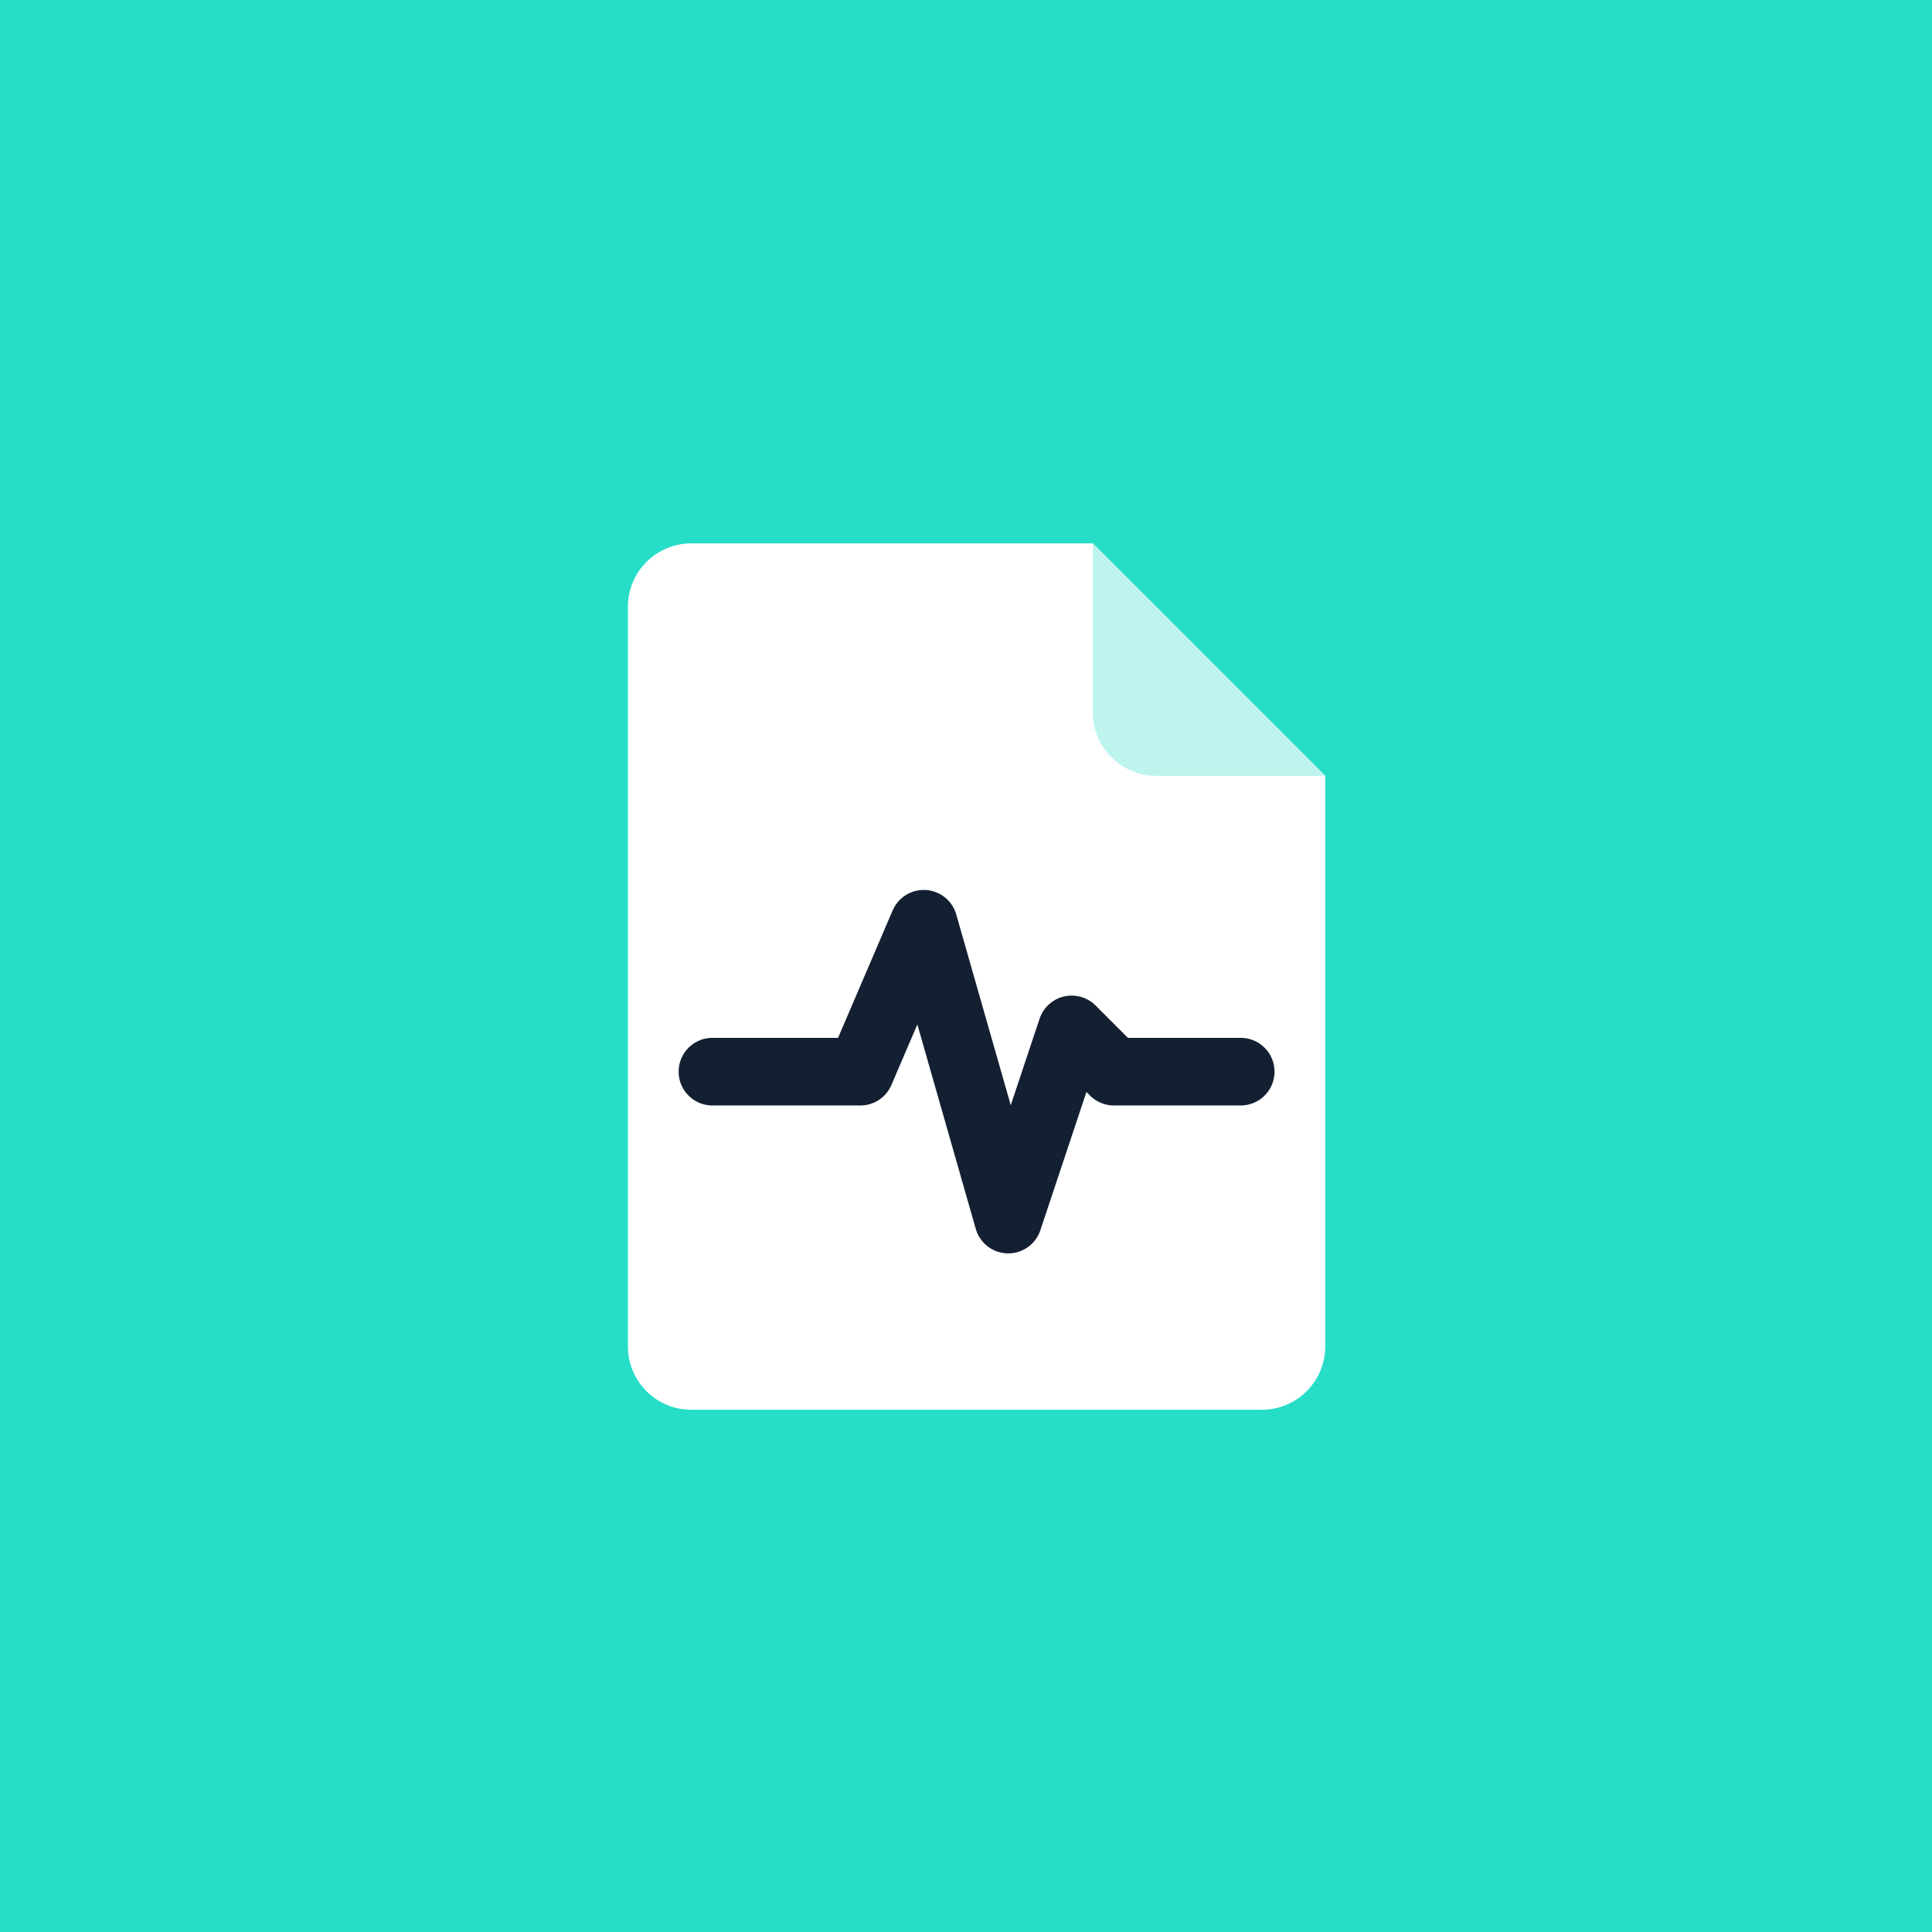
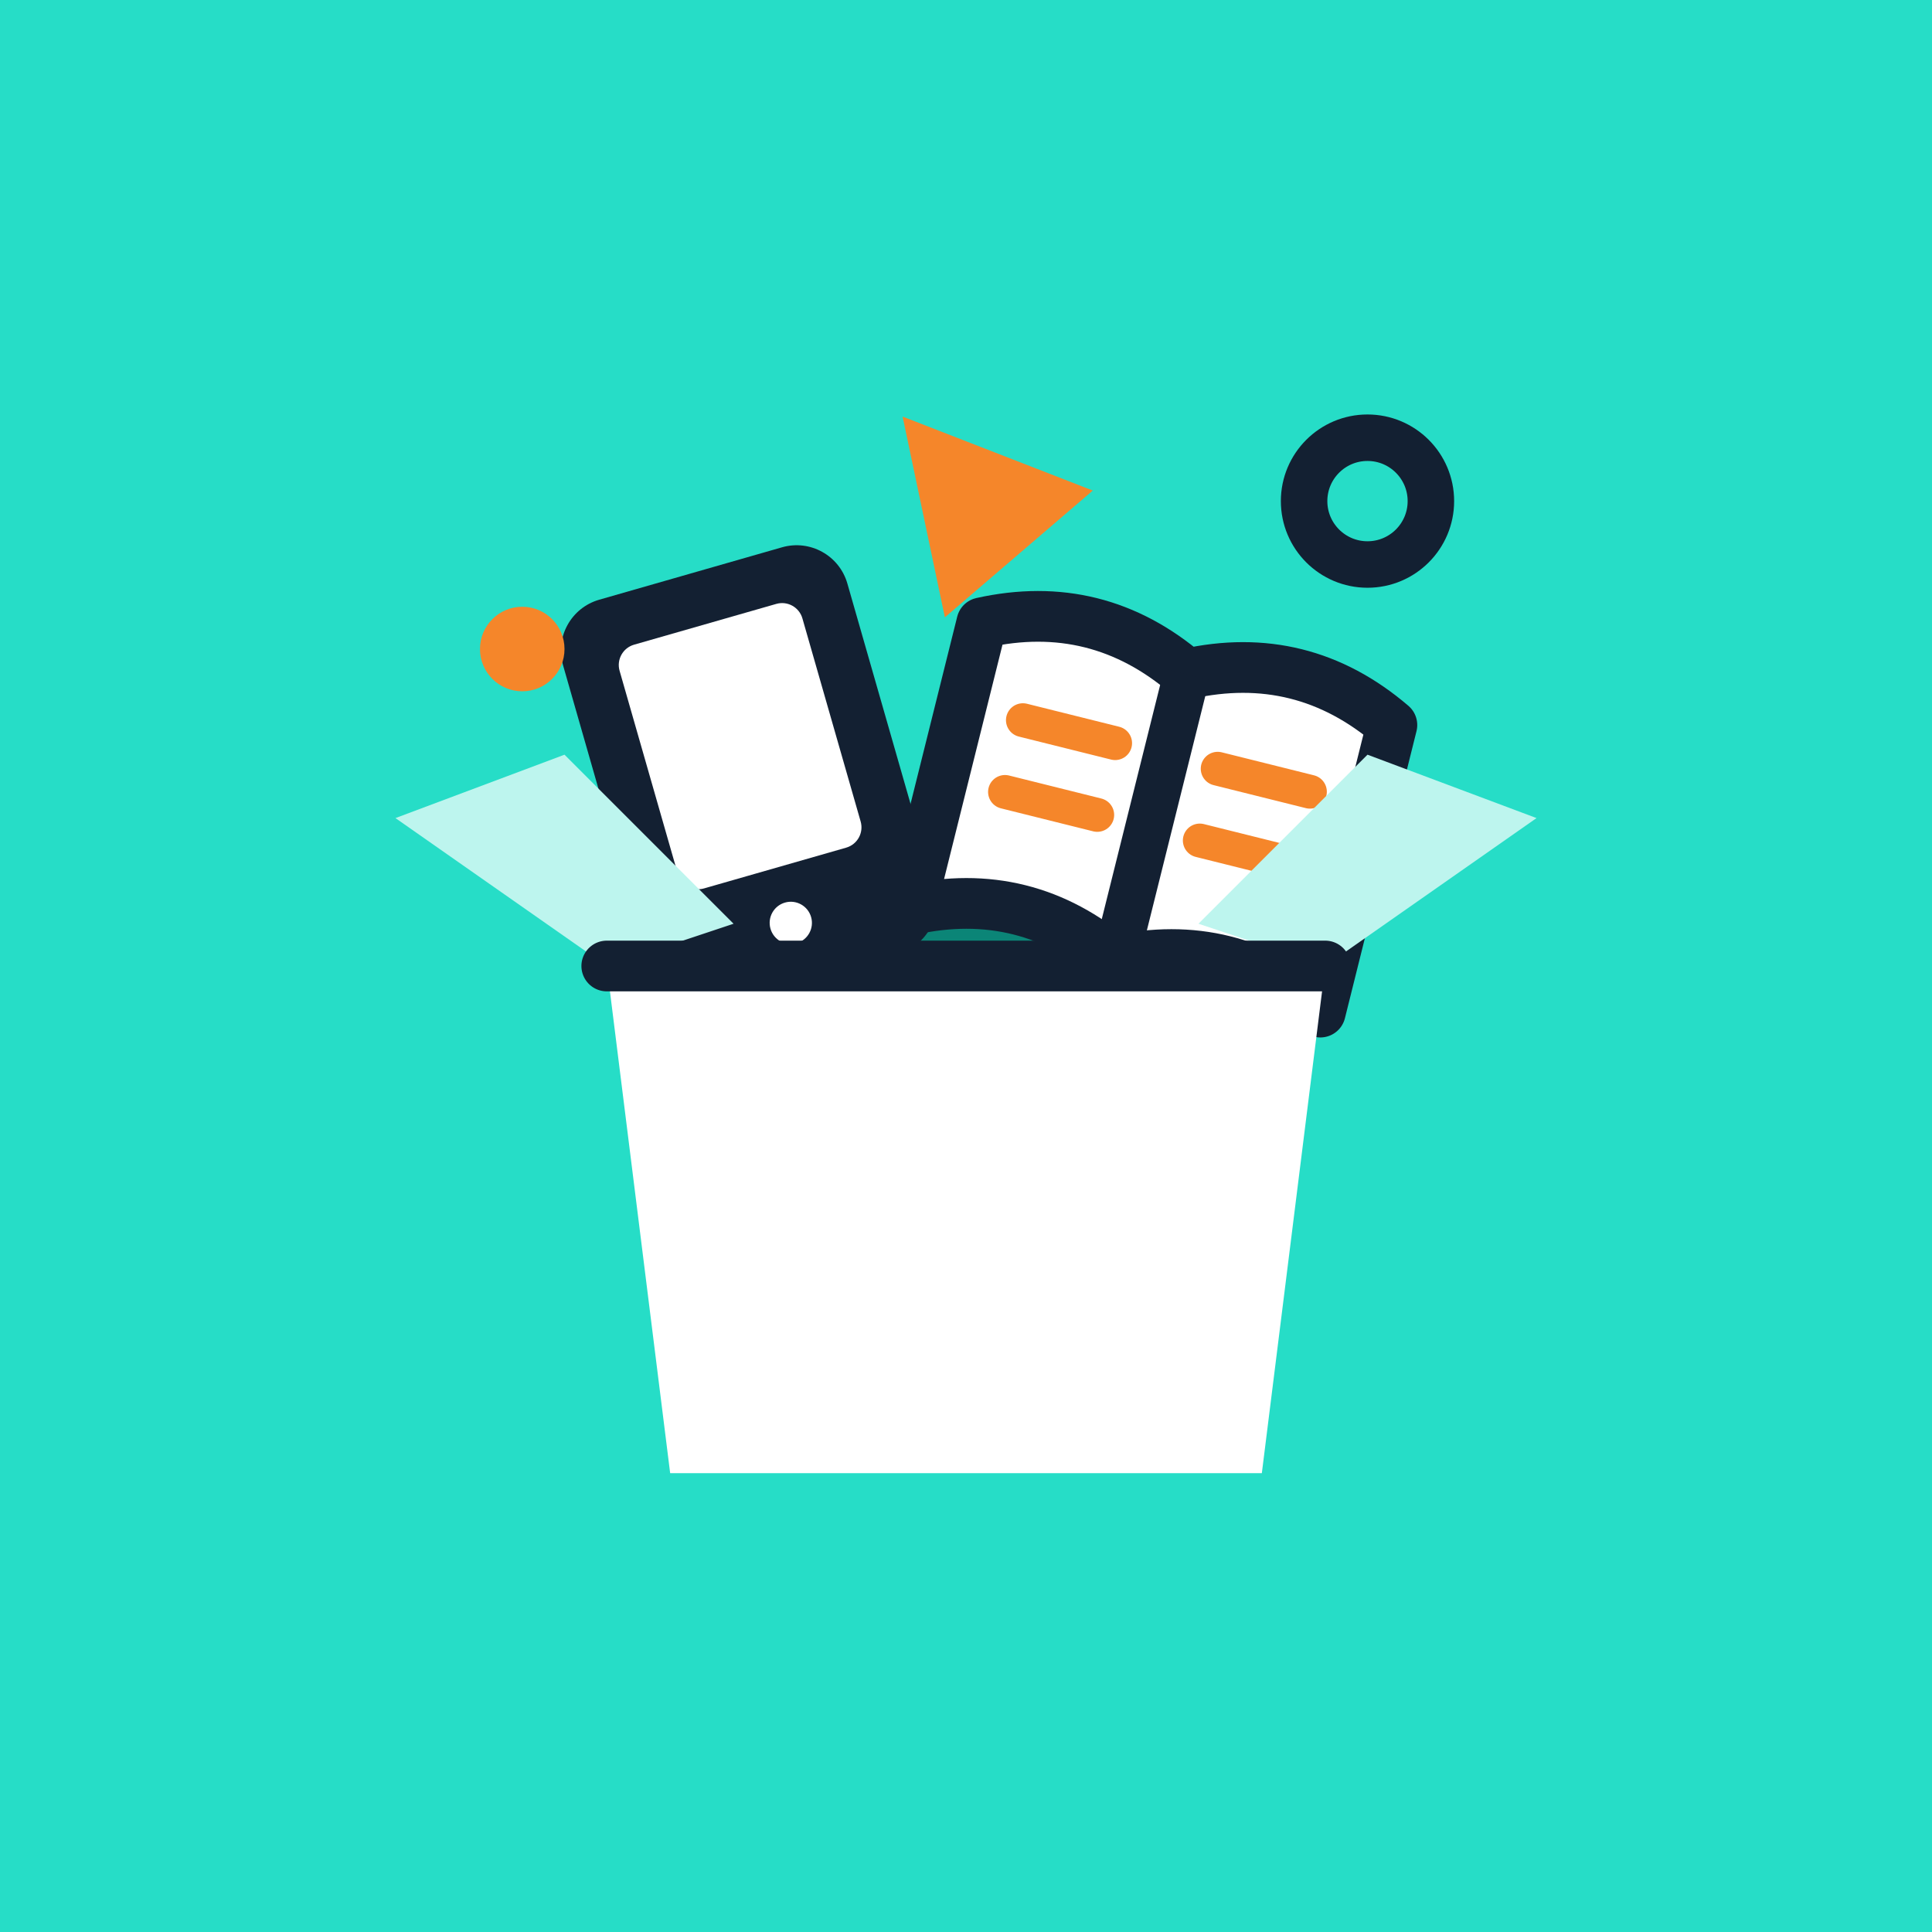
<svg xmlns="http://www.w3.org/2000/svg" viewBox="0 0 64 64">
  <rect width="64" height="64" fill="#26ddc7" />
  <g transform="translate(9.6 9.6) scale(.7)">
-     <path d="M19 12h19l11 11v27a3 3 0 0 1-3 3H19a3 3 0 0 1-3-3V15a3 3 0 0 1 3-3z" fill="#fff" />
-     <path d="M38 12v8a3 3 0 0 0 3 3h8z" fill="#bdf5ee" />
-     <path d="M20 37h7l3-7 4 14 3-9 2 2h6" fill="none" stroke="#132032" stroke-width="3.2" stroke-linecap="round" stroke-linejoin="round" />
+     <path d="M15 32 H49 L45 28 H19 Z" fill="#0b8577" />
+     <g transform="rotate(-16 22 24)">
+       <rect x="15" y="13" width="14" height="20" rx="2.5" fill="#132032" />
+       <rect x="17.5" y="15.5" width="9" height="12" rx="1" fill="#fff" />
+       <circle cx="22" cy="30.2" r="1" fill="#fff" />
+     </g>
+     <g transform="rotate(14 41 24)">
+       <path d="M31 18 Q36 15.5 41 18 Q46 15.5 51 18 V32 Q46 29.5 41 32 Q36 29.5 31 32 Z" fill="#fff" stroke="#132032" stroke-width="2.4" stroke-linejoin="round" />
+       <path d="M41 18 V32" stroke="#132032" stroke-width="2.2" />
+       <path d="M34 22 H38.5 M34 25.5 H38.5 M43.5 22 H48 M43.5 25.5 H48" stroke="#f5862a" stroke-width="1.6" stroke-linecap="round" />
+     </g>
+     <path d="M29 6 L38 9.5 L31 15.5 Z" fill="#f5862a" />
+     <circle cx="51" cy="10" r="3" fill="none" stroke="#132032" stroke-width="2.2" />
+     <circle cx="11" cy="17" r="2" fill="#f5862a" />
+     <path d="M15 32 L5 25 L13 22 L21 30 Z" fill="#bdf5ee" />
+     <path d="M49 32 L59 25 L51 22 L43 30 Z" fill="#bdf5ee" />
+     <path d="M15 32 H49 L46 56 H18 Z" fill="#fff" />
+     <path d="M15 32 H49" stroke="#132032" stroke-width="2.4" stroke-linecap="round" />
  </g>
</svg>
